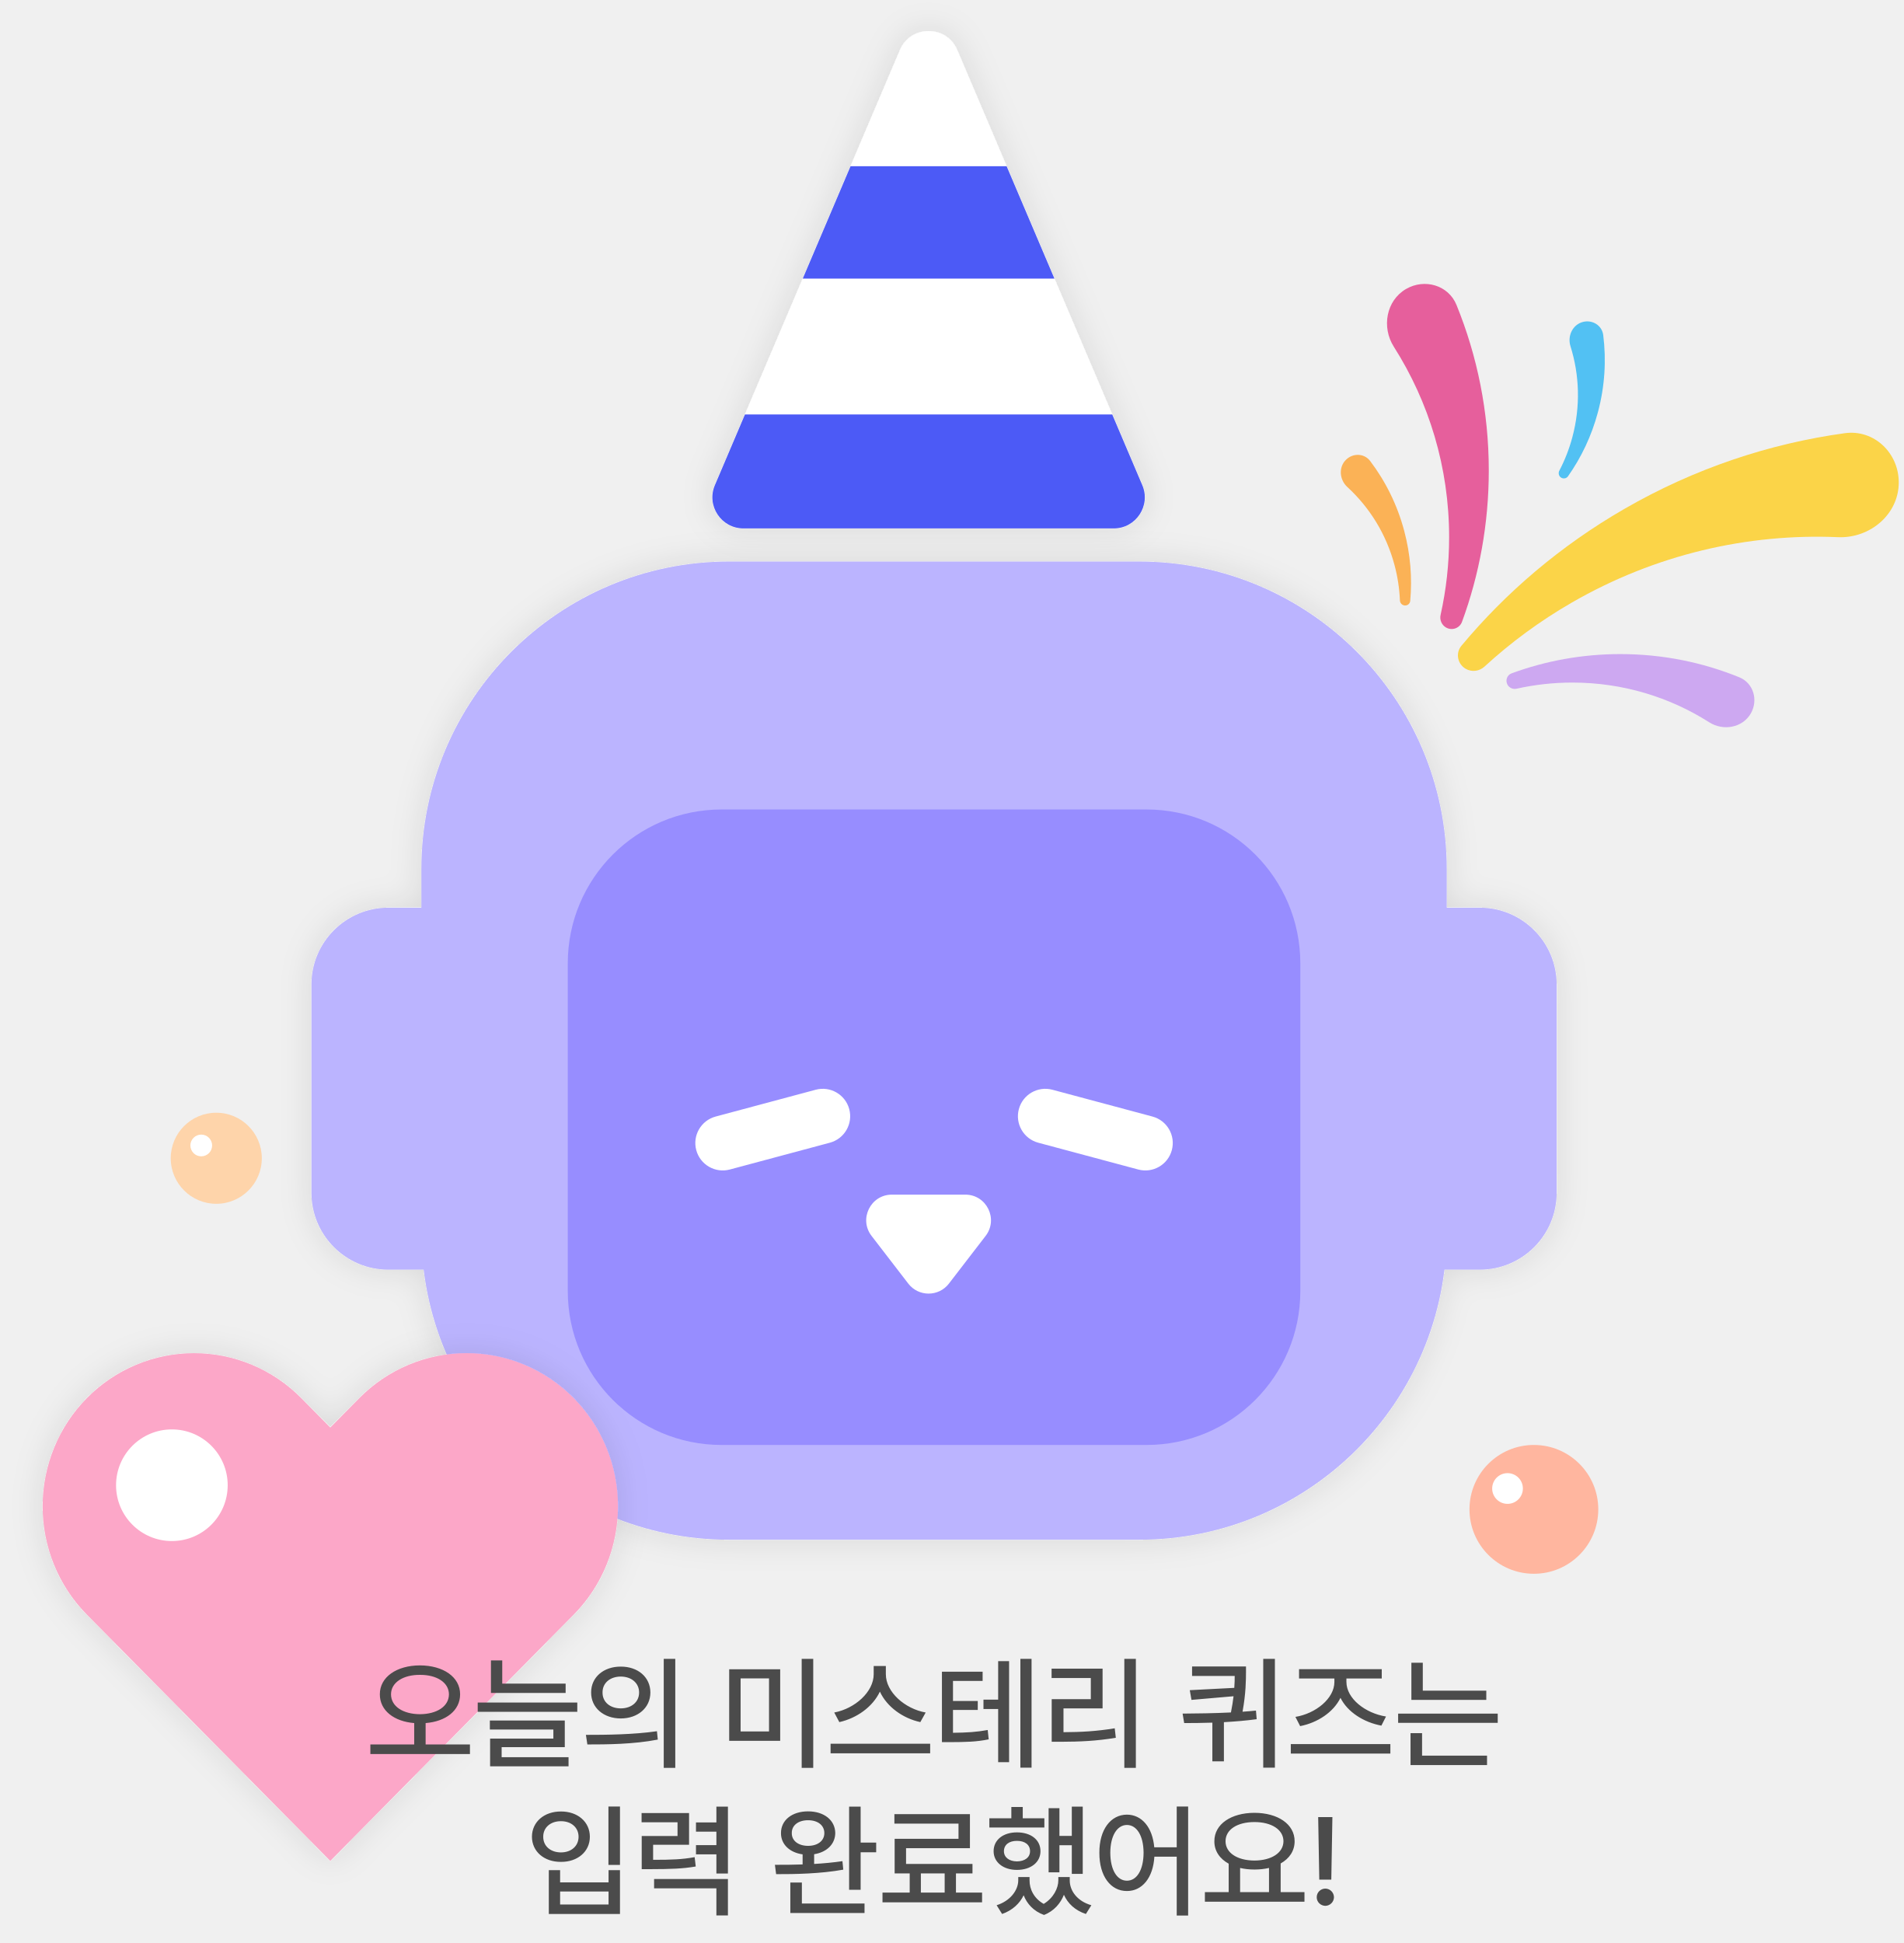
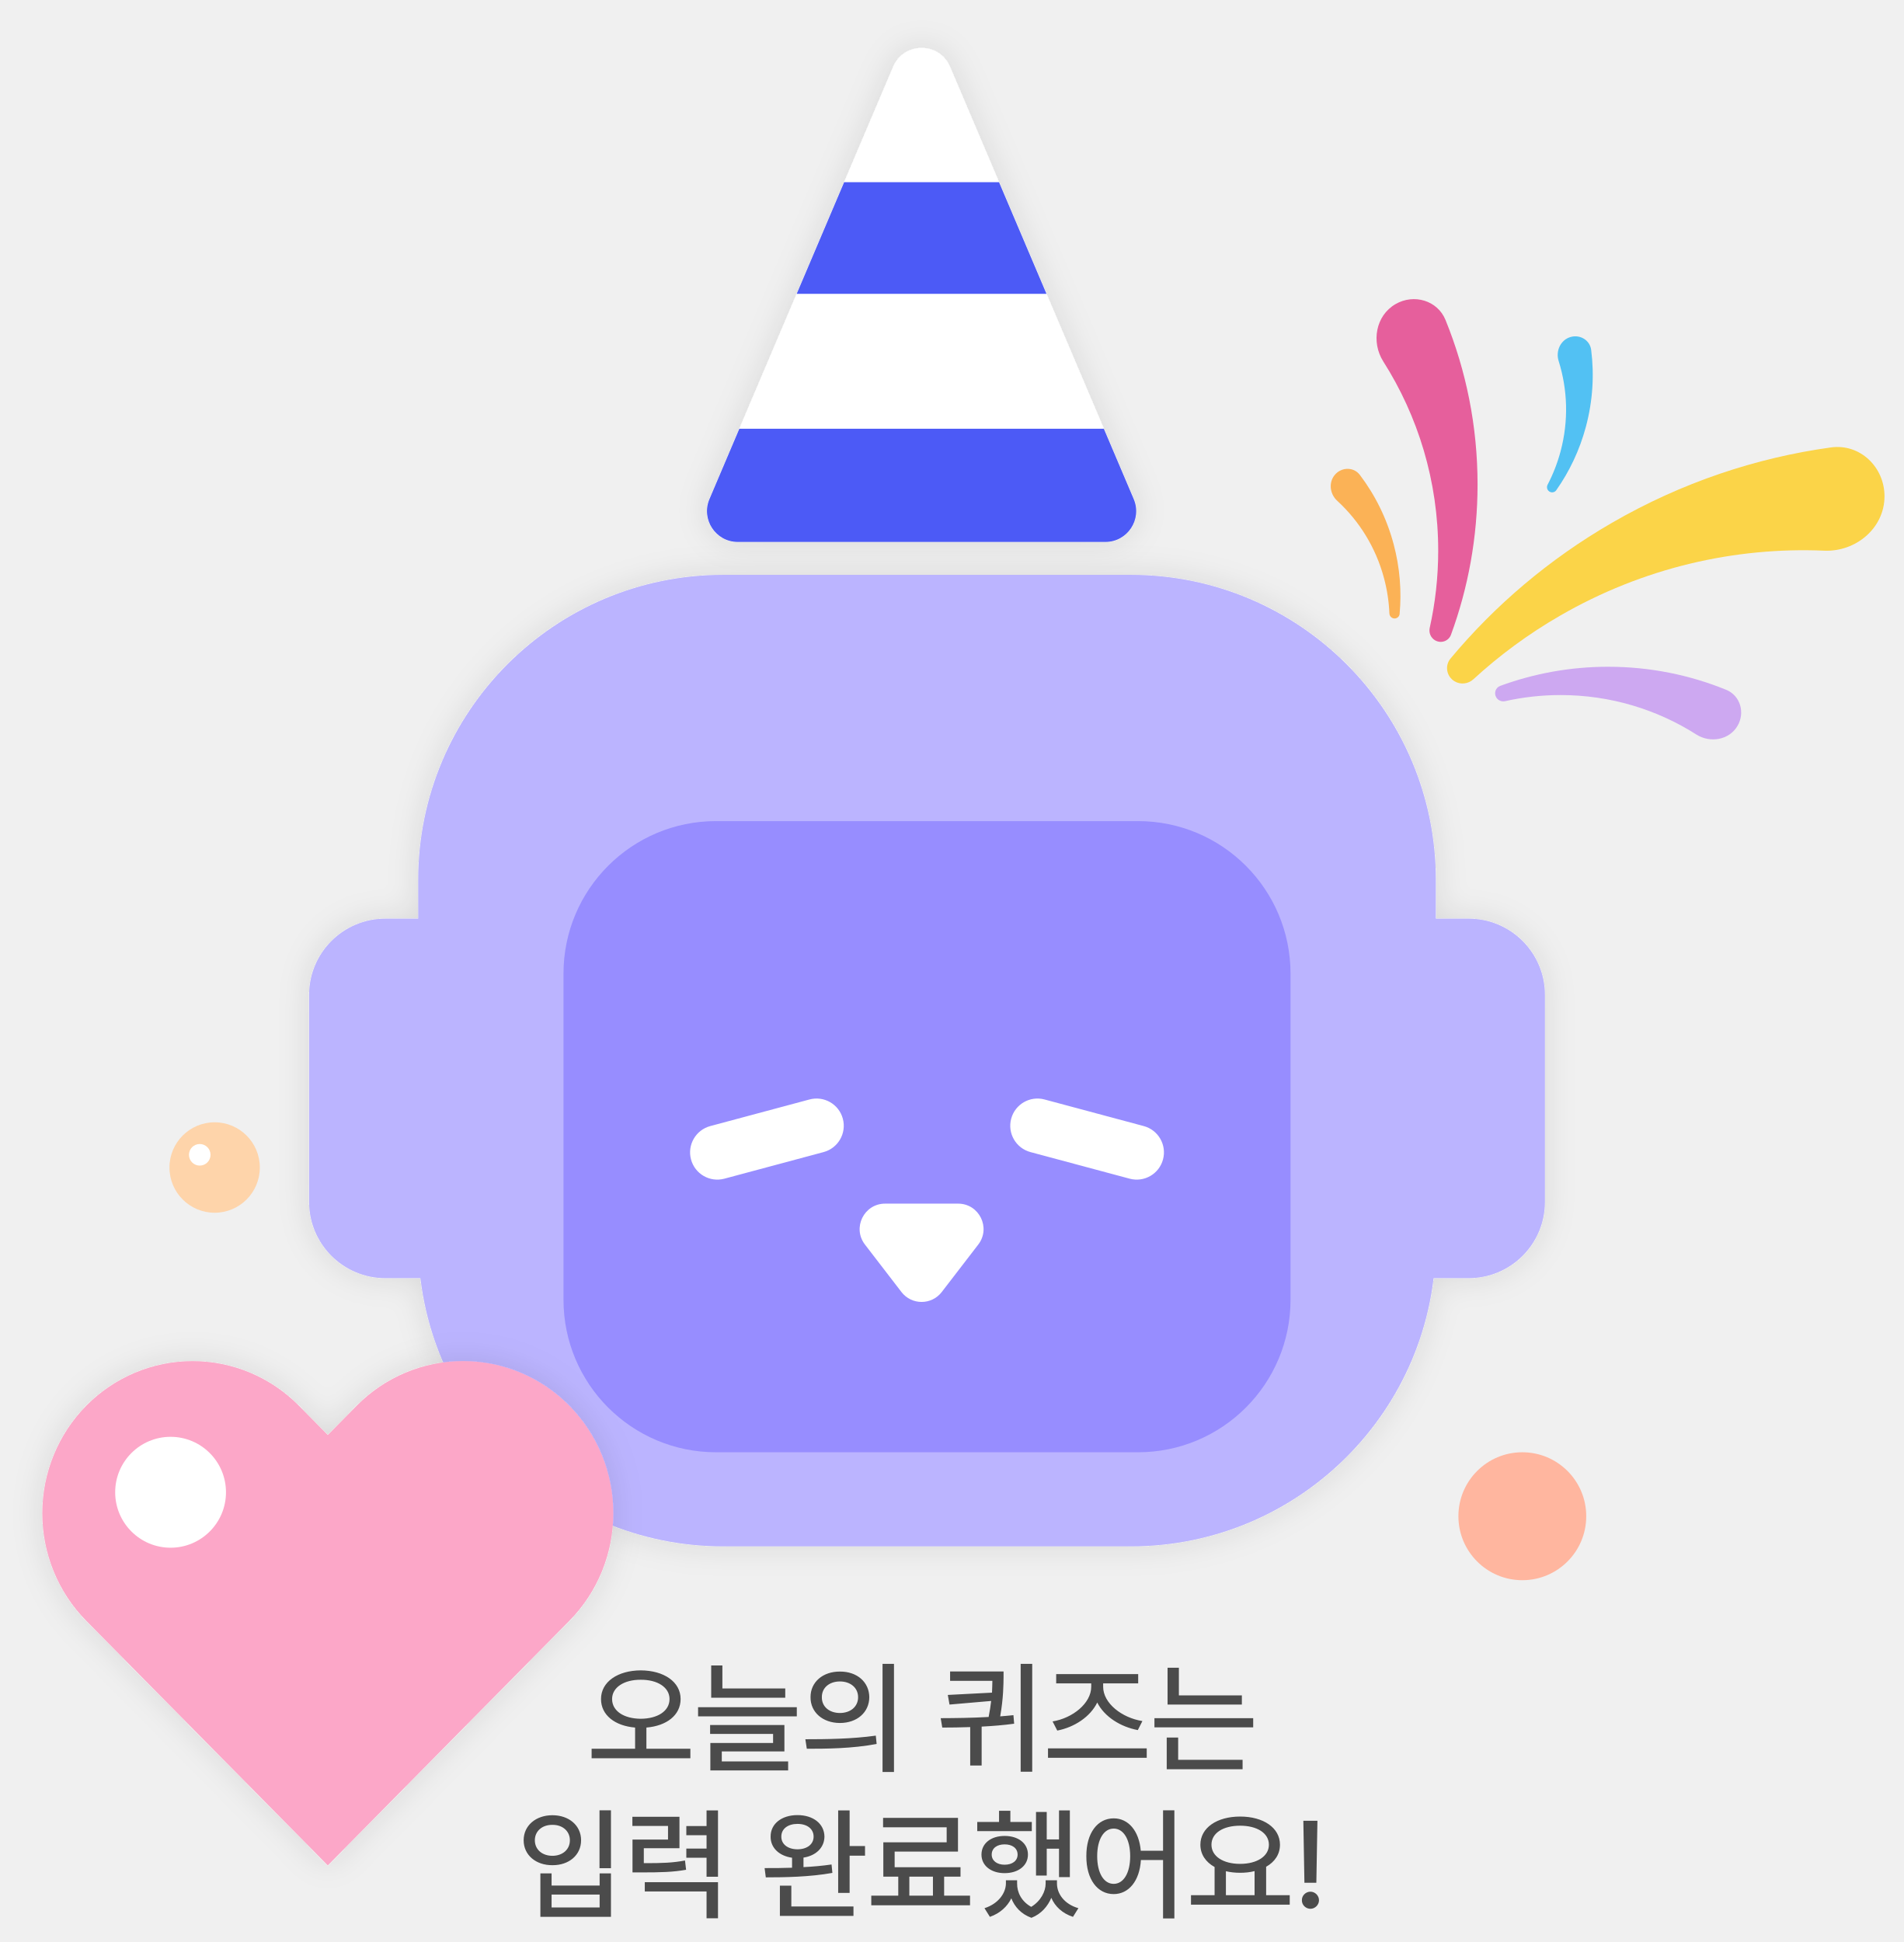
- <svg xmlns="http://www.w3.org/2000/svg" width="245" height="250" viewBox="0 0 245 250" fill="none">
-   <circle cx="27.829" cy="149.03" r="5.859" fill="#FED4AA" />
-   <circle cx="25.897" cy="147.383" r="1.398" fill="white" />
-   <g filter="url(#filter0_d_394_15824)">
-     <rect x="54.221" y="72.252" width="131.939" height="125.858" rx="39.582" fill="#BBB4FF" />
-     <rect x="172.015" y="116.791" width="28.289" height="46.571" rx="9.895" fill="#BBB4FF" />
-     <rect x="40.076" y="116.791" width="28.289" height="46.571" rx="9.895" fill="#BBB4FF" />
-     <rect x="73.06" y="104.154" width="94.261" height="81.765" rx="19.791" fill="#978DFF" />
-     <path d="M116.875 165.158C118.195 166.873 120.782 166.873 122.102 165.158L126.827 159.02C128.496 156.851 126.95 153.71 124.213 153.71H114.764C112.027 153.71 110.48 156.851 112.15 159.02L116.875 165.158Z" fill="white" />
-     <rect x="88.679" y="144.576" width="20.38" height="7.055" rx="3.528" transform="rotate(-15 88.679 144.576)" fill="white" />
-     <rect width="20.38" height="7.055" rx="3.528" transform="matrix(-0.965926 -0.258819 -0.258819 0.965926 151.701 144.576)" fill="white" />
+ <svg xmlns="http://www.w3.org/2000/svg" width="247" height="252" viewBox="0 0 247 252" fill="none">
+   <g clip-path="url(#clip0_1561_8035)">
+     <ellipse cx="27.852" cy="151.501" rx="5.863" ry="5.868" fill="#FED4AA" />
+     <ellipse cx="25.918" cy="149.851" rx="1.399" ry="1.4" fill="white" />
+     <g filter="url(#filter0_d_1561_8035)">
+       <rect x="54.265" y="74.594" width="132.046" height="126.068" rx="39.582" fill="#BBB4FF" />
+       <rect x="172.155" y="119.208" width="28.312" height="46.649" rx="9.895" fill="#BBB4FF" />
+       <rect x="40.109" y="119.208" width="28.312" height="46.649" rx="9.895" fill="#BBB4FF" />
+       <rect x="73.119" y="106.549" width="94.338" height="81.901" rx="19.791" fill="#978DFF" />
+       <path d="M116.971 167.656C118.292 169.373 120.88 169.373 122.2 167.656L126.938 161.497C128.606 159.328 127.06 156.188 124.323 156.188H114.848C112.112 156.188 110.566 159.328 112.234 161.497L116.971 167.656Z" fill="white" />
+       <rect width="20.397" height="7.067" rx="3.533" transform="matrix(0.965871 -0.259025 0.258613 0.965981 88.7512 147.039)" fill="white" />
+       <rect width="20.397" height="7.067" rx="3.533" transform="matrix(-0.965871 -0.259025 -0.258613 0.965981 151.825 147.039)" fill="white" />
+     </g>
+     <g filter="url(#filter1_d_1561_8035)">
+       <path d="M73.868 182.403C72.058 180.569 69.909 179.114 67.543 178.122C65.177 177.129 62.641 176.618 60.08 176.618C57.519 176.618 54.983 177.129 52.618 178.122C50.252 179.114 48.102 180.569 46.292 182.403L42.535 186.208L38.777 182.403C35.12 178.7 30.161 176.62 24.989 176.62C19.817 176.62 14.858 178.7 11.201 182.403C7.544 186.106 5.489 191.129 5.489 196.366C5.489 201.603 7.544 206.625 11.201 210.328L14.958 214.133L42.535 242.058L70.111 214.133L73.868 210.328C75.68 208.495 77.117 206.318 78.097 203.922C79.077 201.527 79.582 198.959 79.582 196.366C79.582 193.772 79.077 191.205 78.097 188.809C77.117 186.413 75.68 184.237 73.868 182.403Z" fill="#FCA7C8" />
+     </g>
+     <ellipse cx="22.134" cy="193.641" rx="7.189" ry="7.195" fill="white" />
+     <g filter="url(#filter2_d_1561_8035)">
+       <path d="M115.904 8.661C117.284 5.414 121.887 5.414 123.267 8.661L147.112 64.761C148.234 67.399 146.297 70.326 143.431 70.326H95.74C92.873 70.326 90.937 67.399 92.059 64.761L115.904 8.661Z" fill="white" />
+       <path d="M147.112 64.761C148.233 67.399 146.296 70.326 143.43 70.326H95.74C92.873 70.326 90.937 67.398 92.058 64.761L95.936 55.636H143.234L147.112 64.761ZM135.792 38.131H103.377L109.535 23.642H129.634L135.792 38.131Z" fill="#4C5AF6" />
+     </g>
+     <path opacity="0.7" d="M181.082 39.462C183.463 38.086 186.531 38.975 187.568 41.522C190.248 48.108 191.726 55.312 191.726 62.861C191.726 69.715 190.508 76.284 188.278 82.364C187.972 83.198 186.987 83.537 186.218 83.093C185.655 82.768 185.378 82.11 185.519 81.476C186.238 78.253 186.62 74.903 186.62 71.463C186.62 62.429 184.007 54.007 179.497 46.91C177.9 44.397 178.504 40.952 181.082 39.462Z" fill="#E12177" />
+     <path opacity="0.7" d="M225.47 94.17C226.456 92.46 225.819 90.258 223.991 89.513C219.262 87.584 214.09 86.521 208.669 86.52C203.749 86.521 199.033 87.399 194.668 89.002C194.07 89.222 193.827 89.929 194.145 90.481C194.378 90.886 194.851 91.086 195.307 90.984C197.621 90.467 200.026 90.192 202.494 90.192C208.976 90.192 215.021 92.07 220.114 95.311C221.921 96.46 224.4 96.026 225.47 94.17Z" fill="#BE89F1" />
+     <path opacity="0.7" d="M173.329 61.483C174.222 60.589 175.688 60.617 176.451 61.624C178.424 64.226 179.936 67.246 180.832 70.596C181.646 73.639 181.883 76.701 181.613 79.666C181.576 80.071 181.18 80.338 180.788 80.233C180.5 80.156 180.3 79.898 180.287 79.6C180.224 78.083 179.996 76.549 179.588 75.022C178.516 71.014 176.356 67.589 173.511 64.979C172.503 64.054 172.361 62.452 173.329 61.483Z" fill="#FF9714" />
+     <path opacity="0.7" d="M203.834 43.72C205.054 43.393 206.309 44.151 206.468 45.405C206.878 48.647 206.68 52.022 205.784 55.373C204.97 58.414 203.648 61.184 201.935 63.616C201.7 63.949 201.223 63.982 200.934 63.694C200.724 63.482 200.679 63.157 200.817 62.893C201.519 61.548 202.088 60.107 202.496 58.58C203.568 54.573 203.406 50.525 202.246 46.839C201.834 45.533 202.512 44.074 203.834 43.72Z" fill="#0EACF3" />
+     <path opacity="0.7" d="M244.53 64.401C244.53 60.598 241.348 57.541 237.583 58.06C227.85 59.404 218.208 62.616 209.174 67.837C200.973 72.576 193.955 78.578 188.22 85.453C187.435 86.395 187.708 87.808 188.77 88.422C189.548 88.871 190.526 88.748 191.188 88.14C194.547 85.053 198.294 82.282 202.408 79.904C213.216 73.659 225.098 70.962 236.706 71.456C240.82 71.631 244.529 68.522 244.53 64.401Z" fill="#FFC700" />
+     <ellipse cx="197.535" cy="196.751" rx="8.294" ry="8.301" fill="#FFB69F" />
  </g>
-   <rect x="105.677" y="64.463" width="20.38" height="7.055" rx="3.528" transform="rotate(-60 105.677 64.4629)" fill="white" />
-   <g filter="url(#filter1_d_394_15824)">
-     <path d="M73.808 179.881C71.999 178.05 69.852 176.598 67.488 175.607C65.124 174.616 62.59 174.106 60.031 174.106C57.472 174.106 54.939 174.616 52.575 175.607C50.211 176.598 48.063 178.05 46.254 179.881L42.5 183.68L38.746 179.881C35.092 176.185 30.136 174.108 24.969 174.108C19.801 174.108 14.846 176.185 11.192 179.881C7.538 183.578 5.485 188.592 5.485 193.821C5.485 199.049 7.538 204.063 11.192 207.76L14.946 211.558L42.5 239.436L70.054 211.558L73.808 207.76C75.618 205.93 77.054 203.757 78.033 201.365C79.013 198.973 79.517 196.41 79.517 193.821C79.517 191.232 79.013 188.668 78.033 186.276C77.054 183.885 75.618 181.712 73.808 179.881Z" fill="#FCA7C8" />
-   </g>
-   <circle cx="22.116" cy="191.1" r="7.183" fill="white" />
-   <g filter="url(#filter2_d_394_15824)">
-     <path d="M115.808 6.434C117.188 3.189 121.788 3.189 123.169 6.434L146.988 62.425C148.111 65.063 146.175 67.99 143.307 67.99H95.669C92.802 67.99 90.866 65.063 91.988 62.425L115.808 6.434Z" fill="white" />
-     <path d="M146.988 62.425C148.11 65.063 146.174 67.99 143.308 67.99H95.669C92.802 67.99 90.866 65.063 91.988 62.425L95.859 53.326H143.117L146.988 62.425ZM135.683 35.849H103.294L109.447 21.385H129.529L135.683 35.849Z" fill="#4C5AF6" />
-   </g>
-   <path opacity="0.7" d="M180.939 37.175C183.317 35.803 186.379 36.69 187.415 39.233C190.094 45.808 191.571 53 191.571 60.538C191.571 67.381 190.353 73.939 188.125 80.009C187.82 80.841 186.836 81.18 186.068 80.737C185.506 80.412 185.229 79.755 185.37 79.121C186.088 75.904 186.469 72.559 186.469 69.126C186.469 60.109 183.86 51.702 179.355 44.618C177.758 42.107 178.362 38.663 180.939 37.175Z" fill="#E12177" />
-   <path opacity="0.7" d="M225.286 91.798C226.273 90.09 225.635 87.89 223.809 87.145C219.084 85.22 213.916 84.159 208.5 84.159C203.584 84.159 198.872 85.035 194.51 86.636C193.913 86.856 193.67 87.562 193.988 88.113C194.221 88.517 194.693 88.715 195.148 88.614C197.459 88.098 199.863 87.824 202.33 87.824C208.809 87.824 214.85 89.699 219.94 92.936C221.744 94.083 224.217 93.649 225.286 91.798Z" fill="#BE89F1" />
-   <path opacity="0.7" d="M173.185 59.168C174.076 58.276 175.54 58.306 176.302 59.31C178.272 61.909 179.783 64.924 180.679 68.268C181.492 71.304 181.73 74.359 181.463 77.316C181.427 77.722 181.031 77.989 180.638 77.883C180.35 77.806 180.149 77.548 180.136 77.25C180.073 75.737 179.845 74.208 179.437 72.685C178.365 68.684 176.207 65.265 173.367 62.657C172.36 61.733 172.218 60.134 173.185 59.168Z" fill="#FF9714" />
-   <path opacity="0.7" d="M203.669 41.428C204.887 41.101 206.14 41.859 206.297 43.11C206.704 46.345 206.505 49.712 205.609 53.056C204.795 56.092 203.475 58.856 201.764 61.284C201.53 61.617 201.054 61.65 200.766 61.362C200.555 61.152 200.51 60.827 200.649 60.563C201.35 59.221 201.917 57.783 202.325 56.259C203.397 52.259 203.238 48.219 202.082 44.541C201.672 43.237 202.349 41.781 203.669 41.428Z" fill="#0EACF3" />
-   <path opacity="0.7" d="M244.325 62.072C244.325 58.275 241.144 55.221 237.383 55.738C227.655 57.077 218.02 60.282 208.992 65.494C200.795 70.227 193.781 76.221 188.052 83.088C187.267 84.029 187.541 85.44 188.602 86.052C189.378 86.5 190.356 86.378 191.017 85.771C194.375 82.686 198.12 79.917 202.234 77.543C213.033 71.308 224.907 68.62 236.506 69.116C240.618 69.293 244.325 66.188 244.325 62.072Z" fill="#FFC700" />
-   <circle cx="197.374" cy="194.205" r="8.287" fill="#FFB69F" />
-   <circle cx="193.984" cy="191.521" r="1.976" fill="white" />
-   <path d="M54.033 214.281C57.026 214.289 59.205 215.766 59.205 218C59.205 220.094 57.377 221.492 54.768 221.703V224.453H60.471V225.688H47.658V224.453H53.299V221.703C50.705 221.492 48.869 220.094 48.877 218C48.869 215.766 51.057 214.289 54.033 214.281ZM50.315 218C50.315 219.57 51.877 220.547 54.033 220.562C56.205 220.547 57.76 219.57 57.768 218C57.76 216.484 56.205 215.484 54.033 215.5C51.877 215.484 50.315 216.484 50.315 218ZM72.783 216.625V217.828H63.174V213.641H64.627V216.625H72.783ZM61.471 220.25V219.062H74.283V220.25H61.471ZM63.033 222.531V221.375H72.674V224.797H64.549V226.094H73.158V227.266H63.065V223.703H71.205V222.531H63.033ZM79.877 214.438C82.088 214.43 83.682 215.797 83.69 217.766C83.682 219.734 82.088 221.102 79.877 221.109C77.674 221.102 76.057 219.734 76.065 217.766C76.057 215.797 77.674 214.43 79.877 214.438ZM75.393 223.219C77.94 223.219 81.471 223.195 84.533 222.75L84.643 223.828C81.479 224.438 78.08 224.453 75.58 224.453L75.393 223.219ZM77.533 217.766C77.518 219.008 78.518 219.812 79.877 219.812C81.237 219.812 82.237 219.008 82.237 217.766C82.237 216.539 81.237 215.719 79.877 215.719C78.518 215.719 77.518 216.539 77.533 217.766ZM85.408 227.469V213.438H86.893V227.469H85.408ZM100.393 214.781V223.984H93.83V214.781H100.393ZM95.299 222.781H98.955V215.953H95.299V222.781ZM103.158 227.469V213.438H104.643V227.469H103.158ZM113.987 215.422C113.987 217.703 116.416 219.859 119.112 220.344L118.424 221.578C116.182 221.094 114.127 219.625 113.221 217.656C112.299 219.617 110.244 221.078 108.002 221.578L107.346 220.344C110.002 219.844 112.416 217.703 112.424 215.422V214.359H113.987V215.422ZM106.877 225.594V224.359H119.69V225.594H106.877ZM126.44 215.094V216.281H122.627V218.859H125.815V220.016H122.627V222.953C124.455 222.93 125.651 222.859 127.096 222.594L127.221 223.797C125.612 224.125 124.283 224.148 122.112 224.156H121.205V215.094H126.44ZM126.549 219.891V218.688H128.44V213.734H129.846V226.734H128.44V219.891H126.549ZM131.299 227.438V213.438H132.737V227.438H131.299ZM146.158 213.438V227.469H144.674V213.438H146.158ZM135.315 215.906V214.703H141.877V219.812H136.846V222.875C139.119 222.867 141.096 222.758 143.44 222.375L143.58 223.594C141.104 224.008 138.994 224.102 136.518 224.109H135.33V218.625H140.362V215.906H135.315ZM160.33 214.422V215.125C160.323 216.172 160.323 217.844 159.885 220.242C160.471 220.203 161.049 220.156 161.612 220.094L161.705 221.203C160.323 221.391 158.893 221.508 157.487 221.586V226.625H156.002V221.648C154.729 221.688 153.502 221.703 152.377 221.703L152.174 220.484C154.057 220.469 156.229 220.445 158.393 220.336C158.549 219.57 158.651 218.875 158.729 218.25L153.315 218.719L153.096 217.469L158.823 217.172C158.869 216.578 158.877 216.07 158.877 215.641H153.393V214.422H160.33ZM162.549 227.438V213.438H164.049V227.438H162.549ZM178.908 224.406V225.625H166.096V224.406H178.908ZM166.69 220.906C169.291 220.484 171.705 218.547 171.705 216.406V215.969H167.158V214.766H177.799V215.969H173.252V216.406C173.252 218.547 175.682 220.438 178.346 220.859L177.752 222.031C175.487 221.609 173.401 220.297 172.487 218.453C171.588 220.312 169.518 221.664 167.299 222.094L166.69 220.906ZM191.252 217.531V218.719H181.612V213.938H183.08V217.531H191.252ZM179.908 221.672V220.484H192.721V221.672H179.908ZM181.502 227.109V223H182.987V225.891H191.346V227.109H181.502ZM79.776 232.438V239.953H78.291V232.438H79.776ZM68.448 236.328C68.455 234.406 70.033 233.07 72.182 233.078C74.323 233.07 75.901 234.406 75.901 236.328C75.901 238.242 74.323 239.578 72.182 239.562C70.033 239.578 68.455 238.242 68.448 236.328ZM69.901 236.328C69.893 237.539 70.854 238.344 72.182 238.344C73.494 238.344 74.448 237.539 74.448 236.328C74.448 235.133 73.494 234.32 72.182 234.328C70.854 234.32 69.893 235.133 69.901 236.328ZM70.619 246.266V240.625H72.073V242.203H78.307V240.625H79.776V246.266H70.619ZM72.073 245.047H78.307V243.375H72.073V245.047ZM88.666 233.281V237.359H84.041V239.297C86.479 239.297 87.807 239.242 89.385 238.953L89.526 240.156C87.815 240.445 86.377 240.492 83.588 240.5H82.573V236.234H87.182V234.469H82.557V233.281H88.666ZM84.166 242.969V241.766H93.666V246.453H92.182V242.969H84.166ZM89.557 238.594V237.406H92.182V235.672H89.557V234.484H92.182V232.453H93.666V241.062H92.182V238.594H89.557ZM103.979 233.062C106.026 233.062 107.463 234.188 107.479 235.859C107.463 237.281 106.385 238.32 104.76 238.578V239.828C105.994 239.758 107.244 239.641 108.401 239.469L108.51 240.562C105.573 241.094 102.276 241.148 99.869 241.141L99.713 239.938C100.76 239.945 101.987 239.938 103.276 239.891V238.594C101.604 238.359 100.487 237.305 100.494 235.859C100.487 234.188 101.924 233.062 103.979 233.062ZM101.698 246.141V242.219H103.182V244.922H111.244V246.141H101.698ZM101.885 235.859C101.869 236.852 102.744 237.5 103.979 237.5C105.221 237.5 106.073 236.852 106.073 235.859C106.073 234.844 105.221 234.203 103.979 234.203C102.744 234.203 101.869 234.844 101.885 235.859ZM109.26 243.156V232.453H110.744V237.078H112.744V238.328H110.744V243.156H109.26ZM126.369 243.516V244.766H113.557V243.516H117.057V241.047H115.119V236.594H123.338V234.641H115.088V233.422H124.807V237.797H116.588V239.828H125.135V241.047H123.01V243.516H126.369ZM118.494 243.516H121.557V241.047H118.494V243.516ZM139.323 232.453V241.109H137.916V237.422H136.323V240.906H134.932V232.656H136.323V236.219H137.916V232.453H139.323ZM127.307 235.141V233.953H130.135V232.5H131.604V233.953H134.385V235.141H127.307ZM127.854 238.188C127.854 236.711 129.104 235.766 130.854 235.766C132.643 235.766 133.885 236.711 133.885 238.188C133.885 239.617 132.643 240.594 130.854 240.594C129.104 240.594 127.854 239.617 127.854 238.188ZM128.244 245.141C130.018 244.578 131.018 243.203 131.026 241.938V241.516H132.479V241.938C132.471 243.078 133.049 244.266 134.299 244.969C135.565 244.203 136.182 242.938 136.182 241.938V241.516H137.651V241.938C137.643 243.281 138.619 244.625 140.432 245.141L139.729 246.266C138.338 245.812 137.393 244.906 136.901 243.797C136.471 244.883 135.635 245.891 134.338 246.391C132.994 245.906 132.151 244.961 131.721 243.859C131.213 244.914 130.268 245.805 128.948 246.266L128.244 245.141ZM129.182 238.188C129.182 238.984 129.862 239.492 130.854 239.5C131.862 239.492 132.549 238.984 132.541 238.188C132.549 237.352 131.862 236.852 130.854 236.859C129.862 236.852 129.182 237.352 129.182 238.188ZM145.01 233.484C146.916 233.492 148.299 235.102 148.526 237.688H151.416V232.438H152.885V246.469H151.416V238.891H148.541C148.377 241.625 146.963 243.32 145.01 243.312C142.924 243.32 141.448 241.414 141.463 238.391C141.448 235.398 142.924 233.492 145.01 233.484ZM142.869 238.391C142.877 240.617 143.744 241.984 145.01 241.984C146.276 241.984 147.143 240.617 147.151 238.391C147.143 236.195 146.276 234.82 145.01 234.812C143.744 234.82 142.877 236.195 142.869 238.391ZM167.854 243.453V244.688H155.041V243.453H158.104V239.797C156.955 239.164 156.252 238.164 156.26 236.906C156.252 234.703 158.416 233.258 161.416 233.25C164.424 233.258 166.588 234.703 166.588 236.906C166.588 238.141 165.916 239.133 164.791 239.766V243.453H167.854ZM157.698 236.906C157.698 238.406 159.221 239.383 161.416 239.391C163.596 239.383 165.143 238.406 165.151 236.906C165.143 235.398 163.596 234.438 161.416 234.438C159.221 234.438 157.698 235.398 157.698 236.906ZM159.573 243.453H163.291V240.344C162.721 240.477 162.088 240.547 161.416 240.547C160.76 240.547 160.135 240.477 159.573 240.344V243.453ZM171.448 233.797L171.307 241.844H169.76L169.619 233.797H171.448ZM169.432 244.109C169.424 243.5 169.932 243 170.541 243C171.143 243 171.643 243.5 171.651 244.109C171.643 244.719 171.143 245.211 170.541 245.219C169.932 245.211 169.424 244.719 169.432 244.109Z" fill="#4B4B4B" />
+   <path d="M83.143 216.752C86.143 216.768 88.315 218.237 88.315 220.471C88.315 222.573 86.495 223.955 83.877 224.174V226.924H89.581V228.158H76.768V226.924H82.409V224.174C79.807 223.955 77.987 222.573 77.987 220.471C77.987 218.237 80.159 216.768 83.143 216.752ZM83.143 217.971C80.987 217.955 79.424 218.955 79.424 220.471C79.424 222.049 80.987 223.018 83.143 223.033C85.315 223.018 86.877 222.049 86.877 220.471C86.877 218.955 85.315 217.955 83.143 217.971ZM101.893 219.096V220.299H92.284V216.112H93.737V219.096H101.893ZM103.393 221.533V222.721H90.581V221.533H103.393ZM101.784 223.846V227.268H93.659V228.565H102.268V229.737H92.174V226.174H100.315V225.002H92.143V223.846H101.784ZM108.987 216.908C111.206 216.893 112.784 218.268 112.799 220.237C112.784 222.205 111.206 223.58 108.987 223.58C106.784 223.58 105.159 222.205 105.174 220.237C105.159 218.268 106.784 216.893 108.987 216.908ZM108.987 218.19C107.627 218.19 106.627 219.002 106.643 220.237C106.627 221.471 107.627 222.283 108.987 222.283C110.346 222.283 111.346 221.471 111.346 220.237C111.346 219.002 110.346 218.19 108.987 218.19ZM116.002 215.908V229.94H114.518V215.908H116.002ZM104.502 225.69C107.049 225.69 110.581 225.658 113.643 225.221L113.752 226.299C110.581 226.908 107.19 226.924 104.69 226.924L104.502 225.69ZM130.221 216.893V217.596C130.206 218.635 130.206 220.307 129.784 222.721C130.354 222.674 130.94 222.627 131.502 222.565L131.596 223.674C130.213 223.862 128.784 223.979 127.377 224.049V229.096H125.893V224.112C124.62 224.158 123.393 224.174 122.268 224.174L122.065 222.955C123.956 222.948 126.127 222.924 128.284 222.799C128.432 222.041 128.542 221.346 128.612 220.721L123.206 221.19L122.987 219.94L128.721 219.643C128.752 219.049 128.76 218.541 128.768 218.112H123.284V216.893H130.221ZM133.94 215.908V229.908H132.44V215.908H133.94ZM148.799 226.877V228.096H135.987V226.877H148.799ZM143.143 218.877C143.143 221.018 145.565 222.908 148.237 223.33L147.643 224.502C145.385 224.08 143.299 222.76 142.377 220.924C141.479 222.776 139.409 224.135 137.19 224.565L136.581 223.377C139.19 222.955 141.596 221.018 141.596 218.877V218.44H137.049V217.237H147.69V218.44H143.143V218.877ZM161.143 220.002V221.19H151.502V216.408H152.971V220.002H161.143ZM162.612 222.955V224.143H149.799V222.955H162.612ZM161.237 228.362V229.58H151.393V225.471H152.877V228.362H161.237ZM79.276 234.908V242.424H77.791V234.908H79.276ZM71.573 243.096V244.674H77.807V243.096H79.276V248.737H70.12V243.096H71.573ZM71.573 247.518H77.807V245.846H71.573V247.518ZM71.682 235.549C73.823 235.549 75.401 236.877 75.401 238.799C75.401 240.721 73.823 242.049 71.682 242.033C69.541 242.049 67.948 240.721 67.948 238.799C67.948 236.877 69.541 235.549 71.682 235.549ZM71.682 236.799C70.354 236.783 69.401 237.612 69.401 238.799C69.401 240.002 70.354 240.815 71.682 240.815C72.995 240.815 73.948 240.002 73.948 238.799C73.948 237.612 72.995 236.783 71.682 236.799ZM88.166 235.752V239.83H83.541V241.768C85.979 241.776 87.307 241.721 88.885 241.424L89.026 242.627C87.323 242.924 85.885 242.971 83.088 242.971H82.073V238.705H86.682V236.94H82.057V235.752H88.166ZM93.166 234.924V243.533H91.682V241.065H89.057V239.877H91.682V238.143H89.057V236.955H91.682V234.924H93.166ZM93.166 244.237V248.924H91.682V245.44H83.666V244.237H93.166ZM103.479 235.533C105.526 235.533 106.963 236.658 106.979 238.33C106.963 239.752 105.885 240.799 104.26 241.049V242.283C105.502 242.221 106.745 242.112 107.901 241.94L108.01 243.033C105.073 243.565 101.776 243.612 99.37 243.612L99.213 242.408C100.26 242.416 101.487 242.408 102.776 242.362V241.065C101.104 240.83 99.979 239.776 99.995 238.33C99.979 236.658 101.432 235.533 103.479 235.533ZM103.479 236.674C102.245 236.674 101.37 237.315 101.385 238.33C101.37 239.315 102.245 239.971 103.479 239.971C104.729 239.971 105.573 239.315 105.573 238.33C105.573 237.315 104.729 236.674 103.479 236.674ZM110.245 234.924V239.549H112.245V240.799H110.245V245.627H108.76V234.924H110.245ZM110.745 247.393V248.612H101.198V244.69H102.682V247.393H110.745ZM125.87 245.987V247.237H113.057V245.987H116.557V243.518H114.62V239.065H122.838V237.112H114.588V235.893H124.307V240.268H116.088V242.299H124.635V243.518H122.51V245.987H125.87ZM117.995 245.987H121.057V243.518H117.995V245.987ZM138.823 234.924V243.58H137.417V239.893H135.823V243.377H134.432V235.127H135.823V238.69H137.417V234.924H138.823ZM133.885 236.424V237.612H126.807V236.424H129.635V234.971H131.104V236.424H133.885ZM130.354 238.237C132.135 238.237 133.385 239.19 133.385 240.658C133.385 242.096 132.135 243.065 130.354 243.065C128.604 243.065 127.354 242.096 127.354 240.658C127.354 239.19 128.604 238.237 130.354 238.237ZM130.354 239.33C129.37 239.33 128.682 239.83 128.682 240.658C128.682 241.455 129.37 241.971 130.354 241.971C131.37 241.971 132.042 241.455 132.042 240.658C132.042 239.83 131.354 239.33 130.354 239.33ZM131.979 244.408C131.963 245.557 132.549 246.737 133.807 247.44C135.065 246.682 135.682 245.416 135.682 244.408V243.987H137.151V244.408C137.151 245.752 138.12 247.096 139.932 247.612L139.229 248.737C137.838 248.283 136.893 247.377 136.417 246.268C135.963 247.346 135.127 248.354 133.838 248.862C132.502 248.377 131.659 247.432 131.229 246.33C130.713 247.393 129.768 248.276 128.448 248.737L127.745 247.612C129.526 247.049 130.51 245.674 130.526 244.408V243.987H131.979V244.408ZM144.51 235.955C146.409 235.955 147.799 237.565 148.026 240.158H150.917V234.908H152.385V248.94H150.917V241.362H148.042C147.877 244.088 146.456 245.783 144.51 245.783C142.417 245.783 140.948 243.877 140.963 240.862C140.948 237.862 142.417 235.955 144.51 235.955ZM144.51 237.283C143.245 237.283 142.37 238.658 142.37 240.862C142.37 243.08 143.245 244.455 144.51 244.455C145.776 244.455 146.651 243.08 146.651 240.862C146.651 238.658 145.776 237.283 144.51 237.283ZM167.354 245.924V247.158H154.542V245.924H157.604V242.268C156.456 241.635 155.76 240.627 155.76 239.377C155.76 237.174 157.917 235.721 160.917 235.721C163.932 235.721 166.088 237.174 166.088 239.377C166.088 240.612 165.417 241.604 164.292 242.237V245.924H167.354ZM160.917 236.908C158.713 236.908 157.198 237.862 157.198 239.377C157.198 240.877 158.713 241.862 160.917 241.862C163.104 241.862 164.651 240.877 164.651 239.377C164.651 237.862 163.104 236.908 160.917 236.908ZM159.073 245.924H162.792V242.799C162.221 242.948 161.588 243.018 160.917 243.018C160.26 243.018 159.635 242.948 159.073 242.815V245.924ZM170.948 236.268L170.807 244.315H169.26L169.12 236.268H170.948ZM170.042 247.69C169.432 247.69 168.917 247.19 168.932 246.58C168.917 245.971 169.432 245.471 170.042 245.471C170.635 245.471 171.151 245.971 171.151 246.58C171.151 247.19 170.635 247.69 170.042 247.69Z" fill="#4B4B4B" />
  <defs>
-     <filter id="filter0_d_394_15824" x="36.076" y="68.252" width="168.228" height="133.858" filterUnits="userSpaceOnUse" color-interpolation-filters="sRGB">
+     <filter id="filter0_d_1561_8035" x="36.109" y="70.594" width="168.358" height="134.068" filterUnits="userSpaceOnUse" color-interpolation-filters="sRGB">
      <feFlood flood-opacity="0" result="BackgroundImageFix" />
      <feColorMatrix in="SourceAlpha" type="matrix" values="0 0 0 0 0 0 0 0 0 0 0 0 0 0 0 0 0 0 127 0" result="hardAlpha" />
      <feOffset />
      <feGaussianBlur stdDeviation="2" />
      <feComposite in2="hardAlpha" operator="out" />
      <feColorMatrix type="matrix" values="0 0 0 0 0 0 0 0 0 0 0 0 0 0 0 0 0 0 0.1 0" />
-       <feBlend mode="normal" in2="BackgroundImageFix" result="effect1_dropShadow_394_15824" />
-       <feBlend mode="normal" in="SourceGraphic" in2="effect1_dropShadow_394_15824" result="shape" />
+       <feBlend mode="normal" in2="BackgroundImageFix" result="effect1_dropShadow_1561_8035" />
+       <feBlend mode="normal" in="SourceGraphic" in2="effect1_dropShadow_1561_8035" result="shape" />
    </filter>
-     <filter id="filter1_d_394_15824" x="1.485" y="170.106" width="82.032" height="73.331" filterUnits="userSpaceOnUse" color-interpolation-filters="sRGB">
+     <filter id="filter1_d_1561_8035" x="1.49" y="172.618" width="82.092" height="73.44" filterUnits="userSpaceOnUse" color-interpolation-filters="sRGB">
      <feFlood flood-opacity="0" result="BackgroundImageFix" />
      <feColorMatrix in="SourceAlpha" type="matrix" values="0 0 0 0 0 0 0 0 0 0 0 0 0 0 0 0 0 0 127 0" result="hardAlpha" />
      <feOffset />
      <feGaussianBlur stdDeviation="2" />
      <feComposite in2="hardAlpha" operator="out" />
      <feColorMatrix type="matrix" values="0 0 0 0 0 0 0 0 0 0 0 0 0 0 0 0 0 0 0.1 0" />
-       <feBlend mode="normal" in2="BackgroundImageFix" result="effect1_dropShadow_394_15824" />
-       <feBlend mode="normal" in="SourceGraphic" in2="effect1_dropShadow_394_15824" result="shape" />
+       <feBlend mode="normal" in2="BackgroundImageFix" result="effect1_dropShadow_1561_8035" />
+       <feBlend mode="normal" in="SourceGraphic" in2="effect1_dropShadow_1561_8035" result="shape" />
    </filter>
-     <filter id="filter2_d_394_15824" x="87.665" y="0" width="63.647" height="71.99" filterUnits="userSpaceOnUse" color-interpolation-filters="sRGB">
+     <filter id="filter2_d_1561_8035" x="87.735" y="2.225" width="63.7" height="72.1" filterUnits="userSpaceOnUse" color-interpolation-filters="sRGB">
      <feFlood flood-opacity="0" result="BackgroundImageFix" />
      <feColorMatrix in="SourceAlpha" type="matrix" values="0 0 0 0 0 0 0 0 0 0 0 0 0 0 0 0 0 0 127 0" result="hardAlpha" />
      <feOffset />
      <feGaussianBlur stdDeviation="2" />
      <feComposite in2="hardAlpha" operator="out" />
      <feColorMatrix type="matrix" values="0 0 0 0 0 0 0 0 0 0 0 0 0 0 0 0 0 0 0.1 0" />
-       <feBlend mode="normal" in2="BackgroundImageFix" result="effect1_dropShadow_394_15824" />
-       <feBlend mode="normal" in="SourceGraphic" in2="effect1_dropShadow_394_15824" result="shape" />
+       <feBlend mode="normal" in2="BackgroundImageFix" result="effect1_dropShadow_1561_8035" />
+       <feBlend mode="normal" in="SourceGraphic" in2="effect1_dropShadow_1561_8035" result="shape" />
    </filter>
+     <clipPath id="clip0_1561_8035">
+       <rect width="247" height="252" fill="white" />
+     </clipPath>
  </defs>
</svg>
